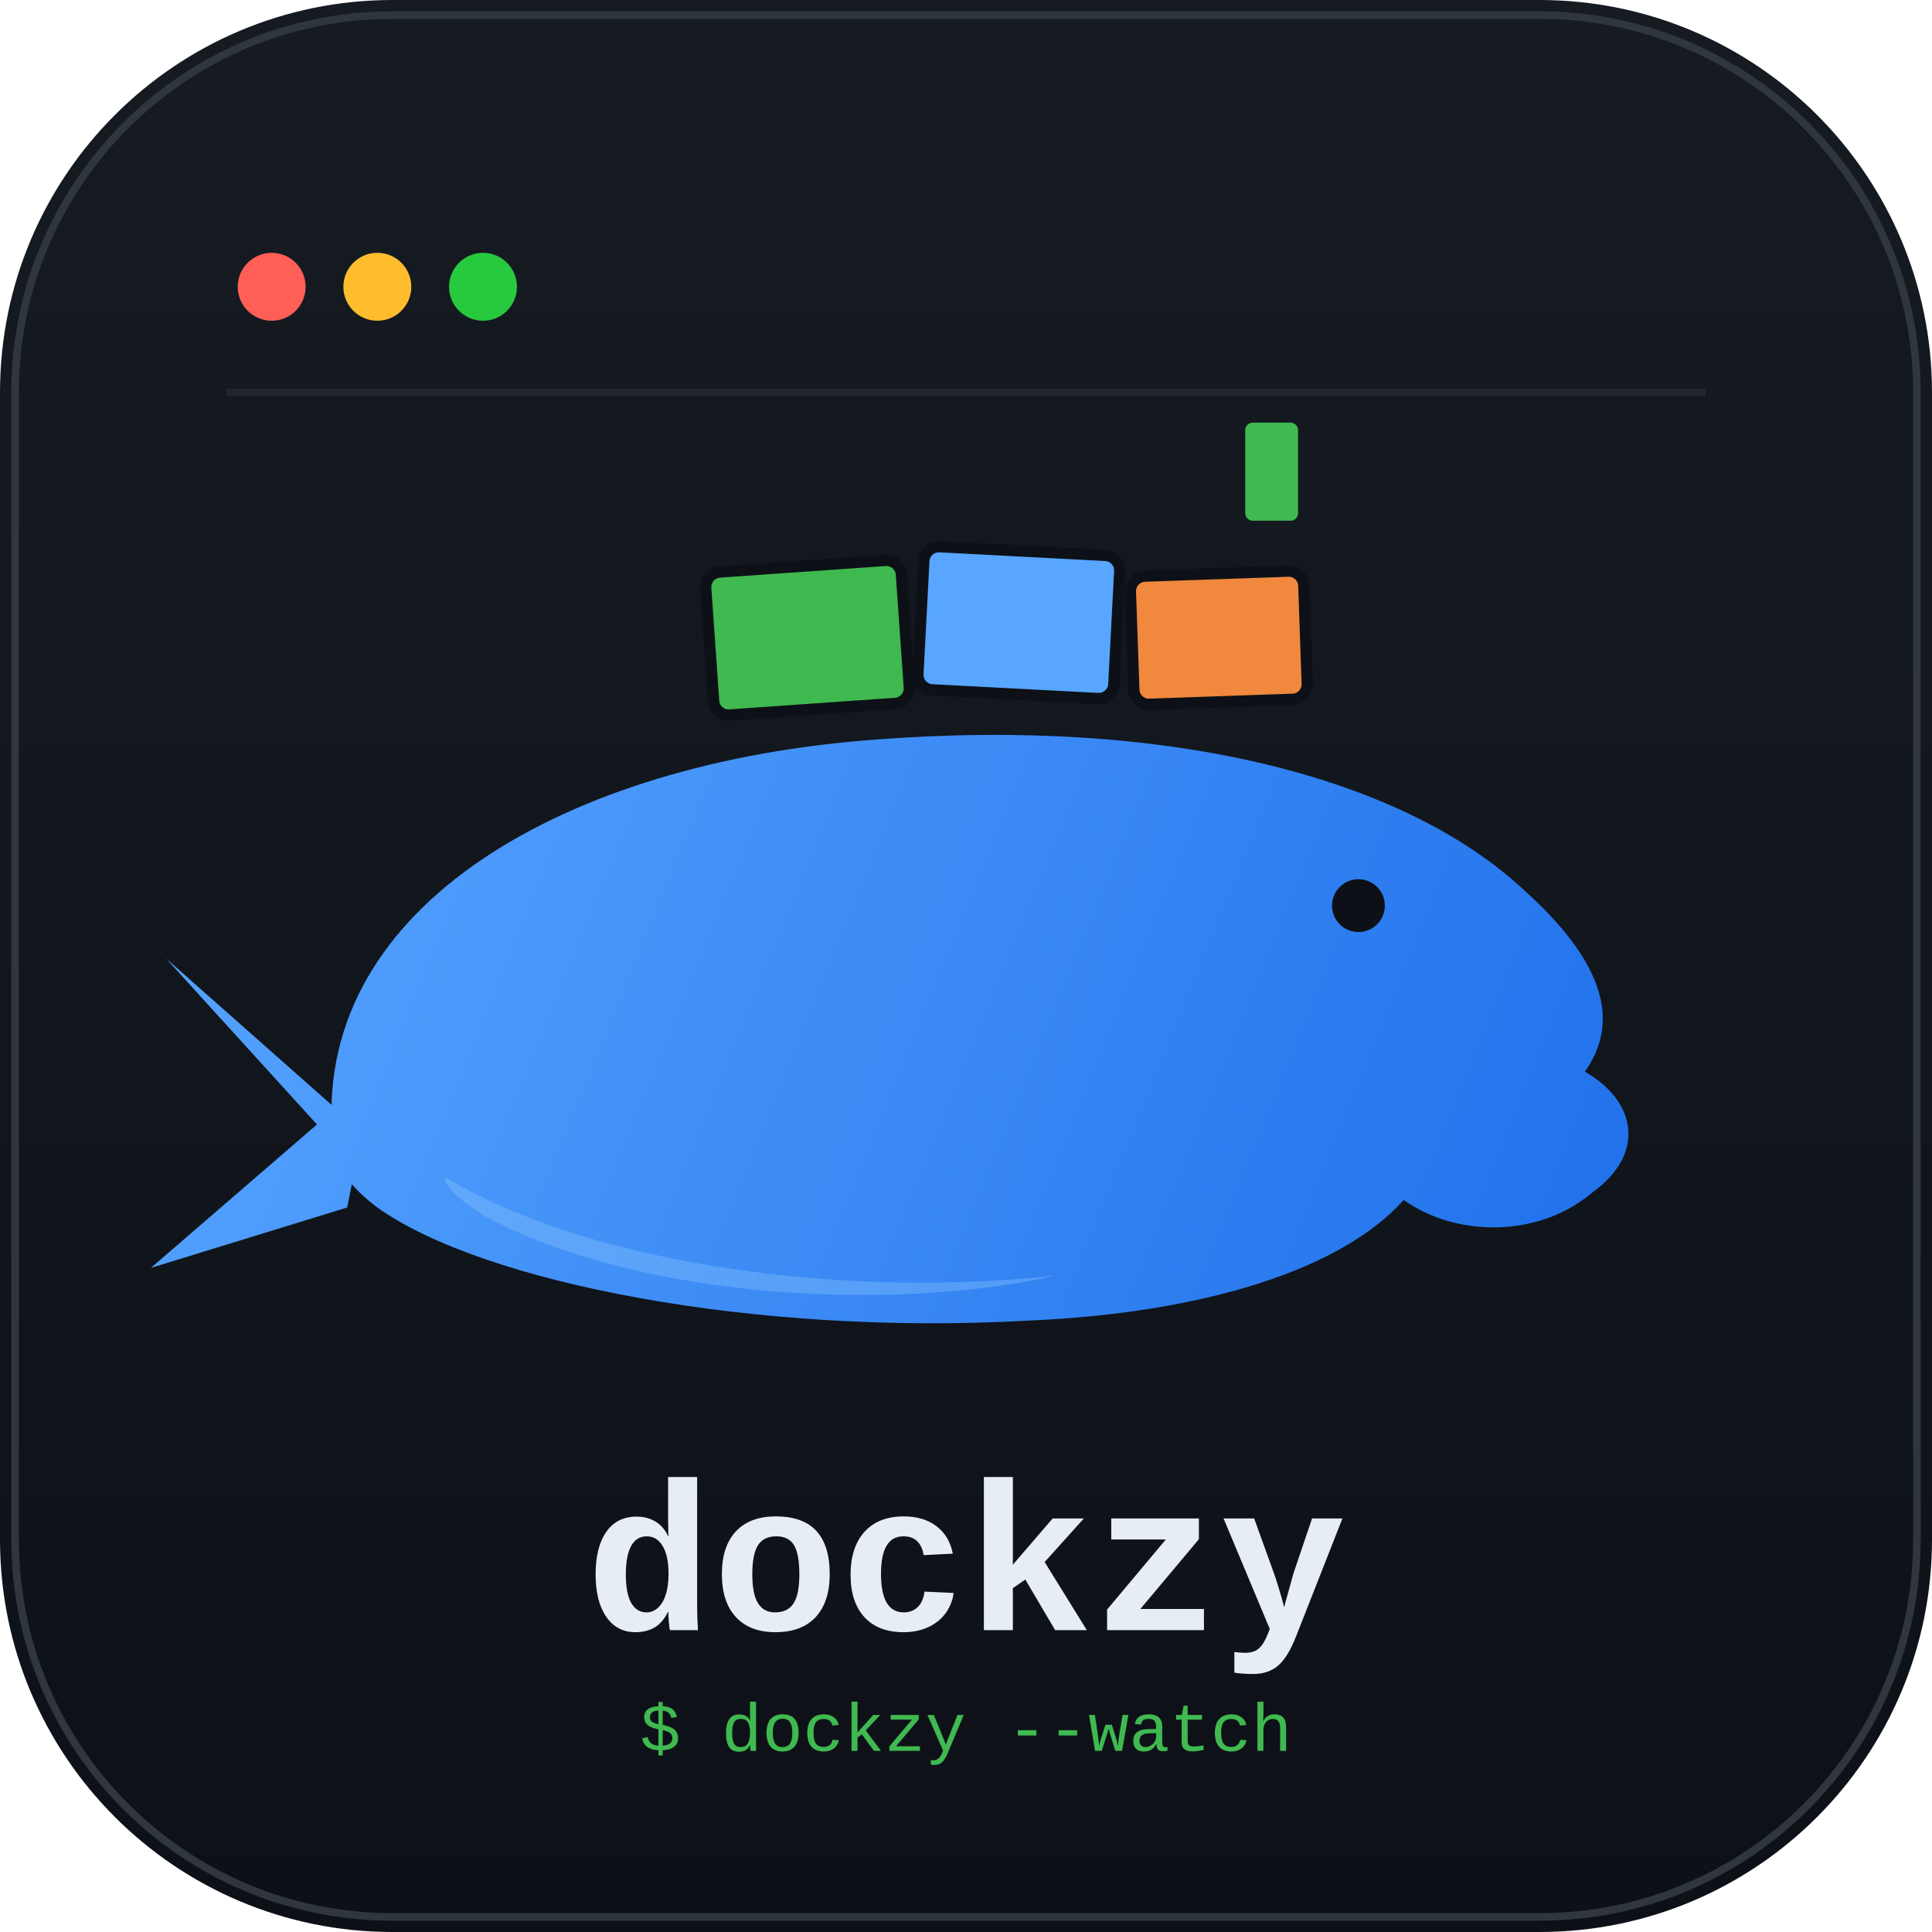
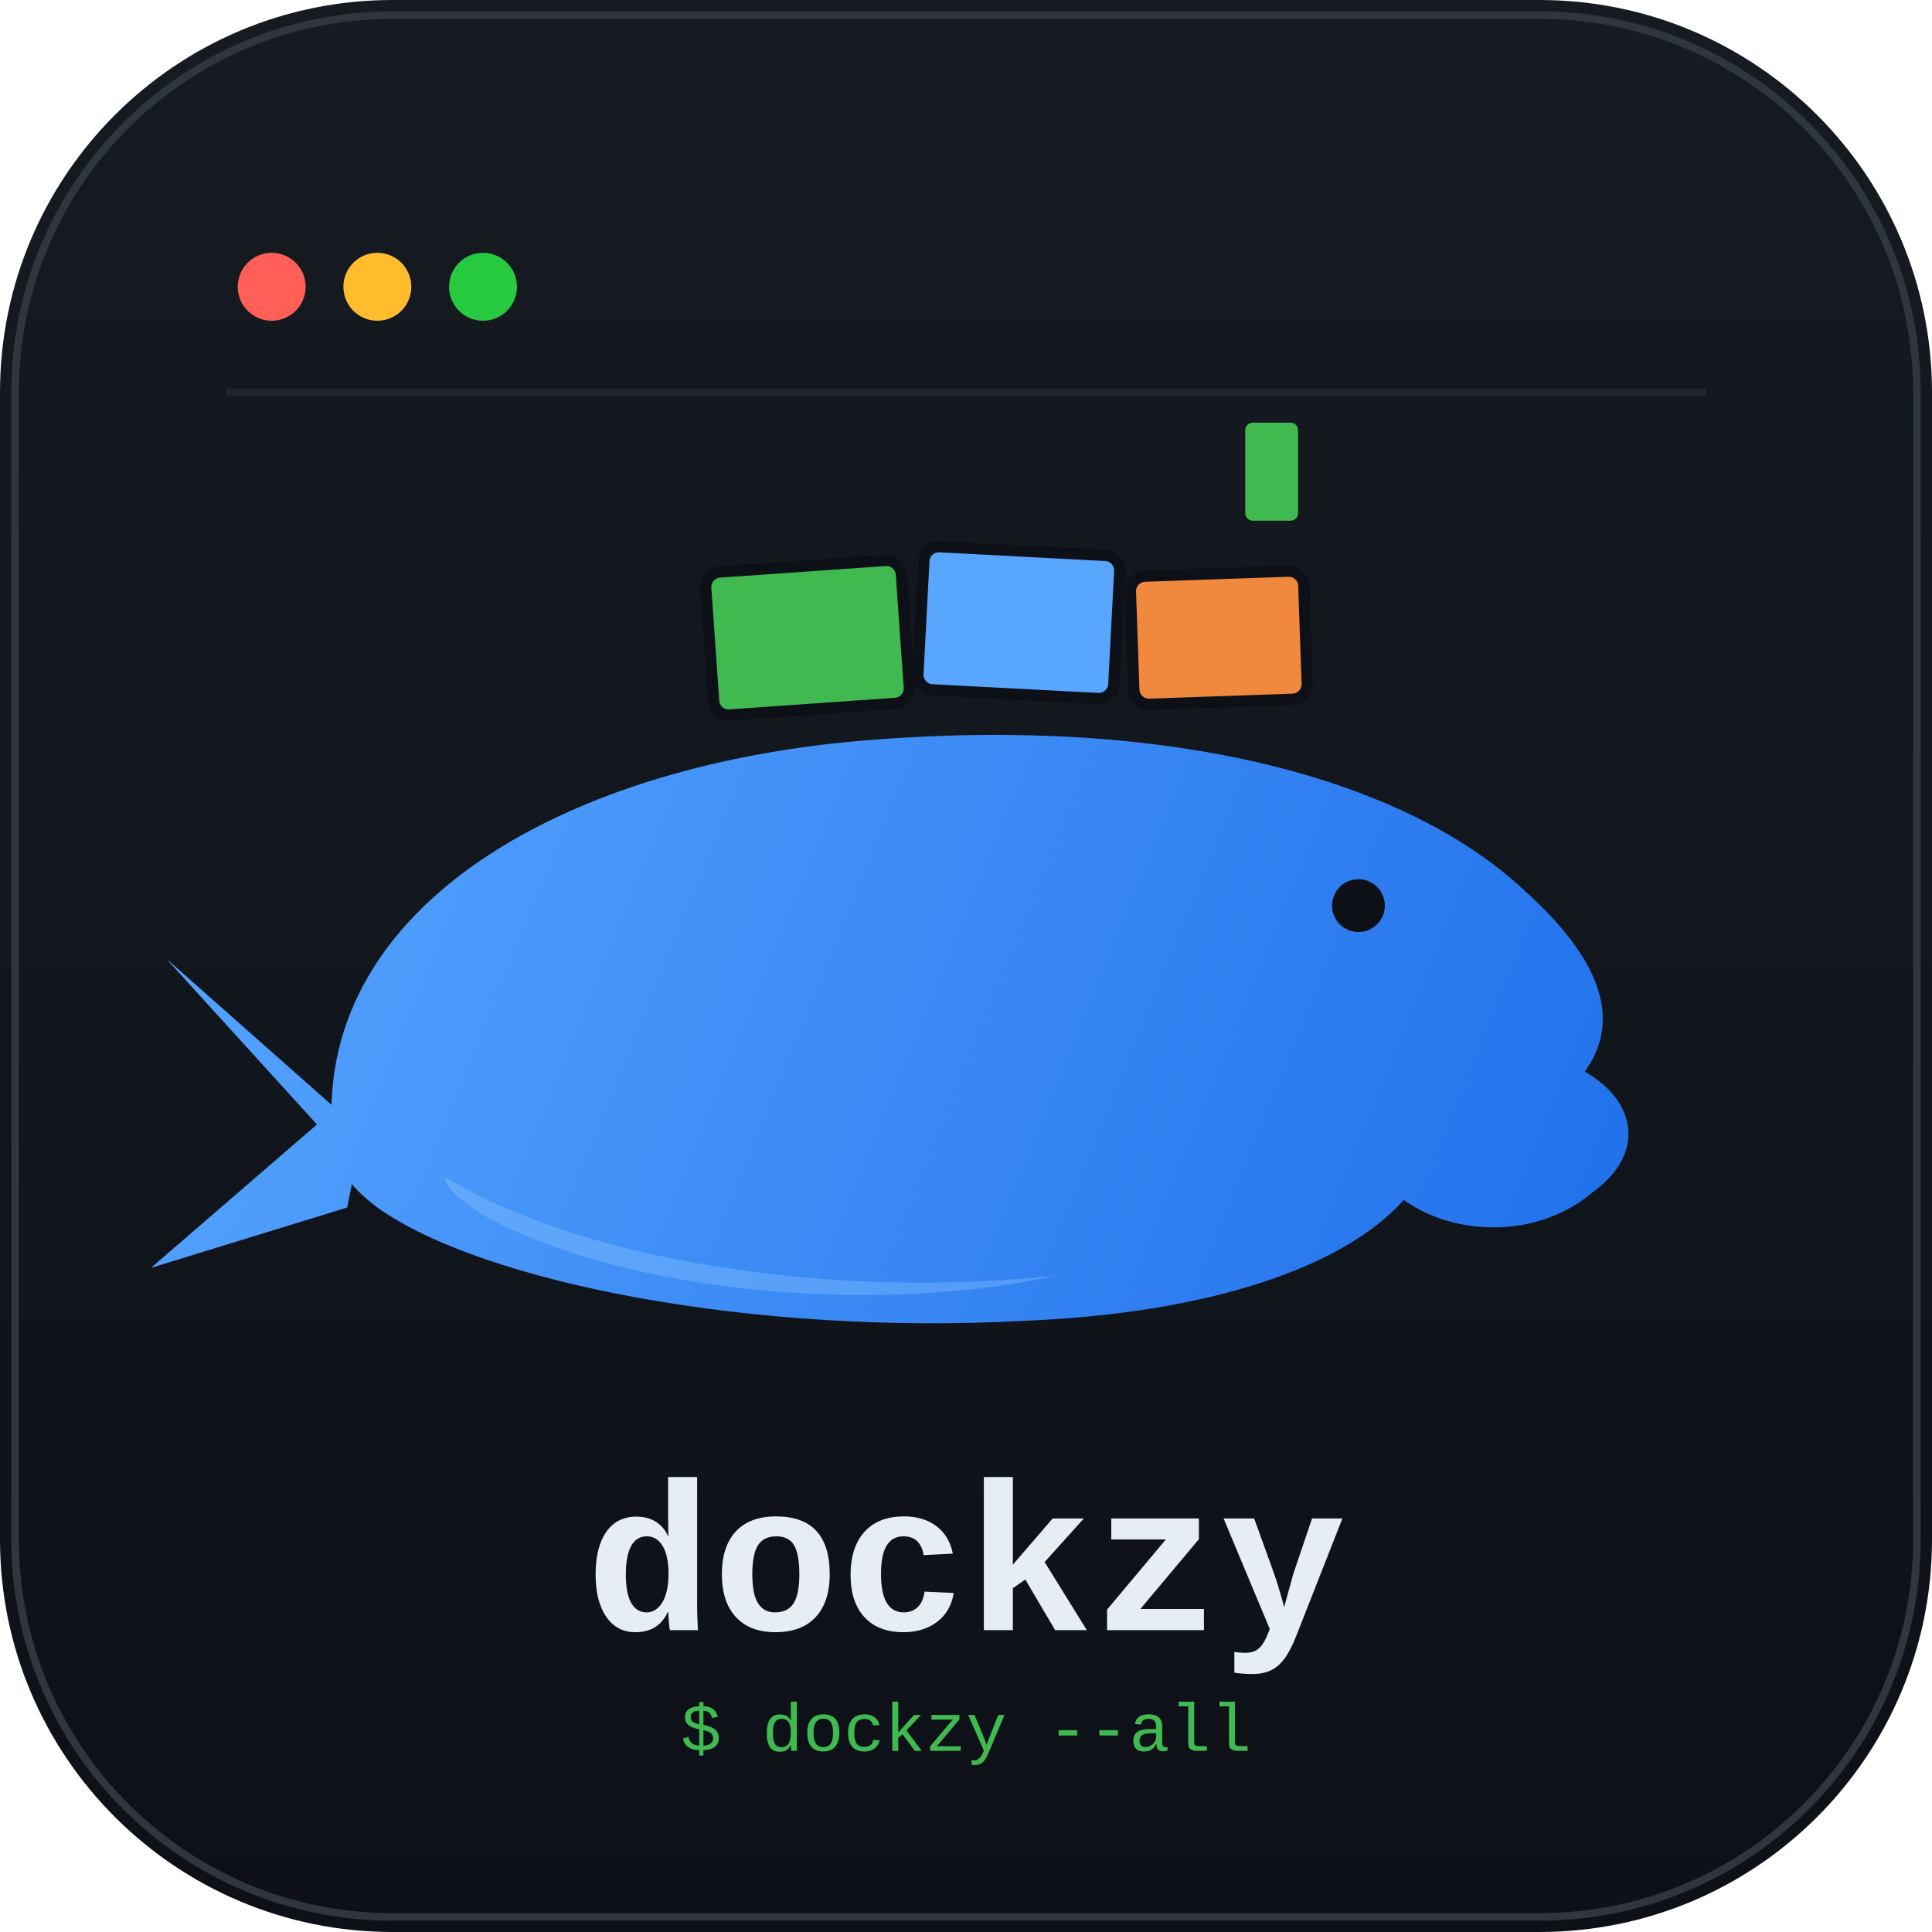
<svg xmlns="http://www.w3.org/2000/svg" viewBox="0 0 512 512" width="512" height="512">
  <defs>
    <linearGradient id="bg" x1="0" y1="0" x2="0" y2="1">
      <stop offset="0" stop-color="#161b22" />
      <stop offset="1" stop-color="#0d1117" />
    </linearGradient>
    <linearGradient id="whale" gradientUnits="userSpaceOnUse" x1="40" y1="190" x2="434" y2="350">
      <stop offset="0" stop-color="#58a6ff" />
      <stop offset="1" stop-color="#1f6feb" />
    </linearGradient>
  </defs>
  <rect x="0" y="0" width="512" height="512" rx="104" fill="url(#bg)" />
  <rect x="4" y="4" width="504" height="504" rx="100" fill="none" stroke="#30363d" stroke-width="2" />
  <circle cx="72" cy="76" r="9" fill="#ff5f56" />
  <circle cx="100" cy="76" r="9" fill="#ffbd2e" />
  <circle cx="128" cy="76" r="9" fill="#27c93f" />
  <line x1="60" y1="104" x2="452" y2="104" stroke="#21262d" stroke-width="2" />
  <g>
    <path d="M 96 300              L 44 254              L 84 298              L 40 336              L 92 320              Z" fill="url(#whale)" />
    <path d="M 88 300              C 84 240 150 202 232 196              C 310 190 372 206 404 236              C 424 254 430 270 420 284              C 434 292 436 306 422 316              C 408 328 386 328 372 318              C 356 336 320 348 272 350              C 200 354 128 340 100 320              C 92 314 88 308 88 300 Z" fill="url(#whale)" />
    <path d="M 118 312              C 158 336 226 344 280 338              C 236 348 168 344 128 322              C 122 318 118 315 118 312 Z" fill="#8ec9ff" opacity="0.35" />
    <circle cx="360" cy="240" r="7" fill="#0d1117" />
    <g stroke="#0d1117" stroke-width="3">
      <rect x="188" y="150" width="52" height="38" rx="4" fill="#3fb950" transform="rotate(-4 214 169)" />
      <rect x="244" y="146" width="52" height="38" rx="4" fill="#58a6ff" transform="rotate(3 270 165)" />
      <rect x="300" y="152" width="46" height="34" rx="4" fill="#f0883e" transform="rotate(-2 323 169)" />
    </g>
    <rect x="330" y="112" width="14" height="26" rx="2" fill="#3fb950" />
  </g>
  <text x="256" y="432" text-anchor="middle" font-family="'SF Mono','Menlo','Courier New',monospace" font-size="56" font-weight="700" fill="#e6edf3">dockzy</text>
-   <text x="256" y="464" text-anchor="middle" font-family="'SF Mono','Menlo','Courier New',monospace" font-size="18" fill="#3fb950">$ dockzy --watch</text>
+   <text x="256" y="464" text-anchor="middle" font-family="'SF Mono','Menlo','Courier New',monospace" font-size="18" fill="#3fb950">$ dockzy --all</text>
</svg>
